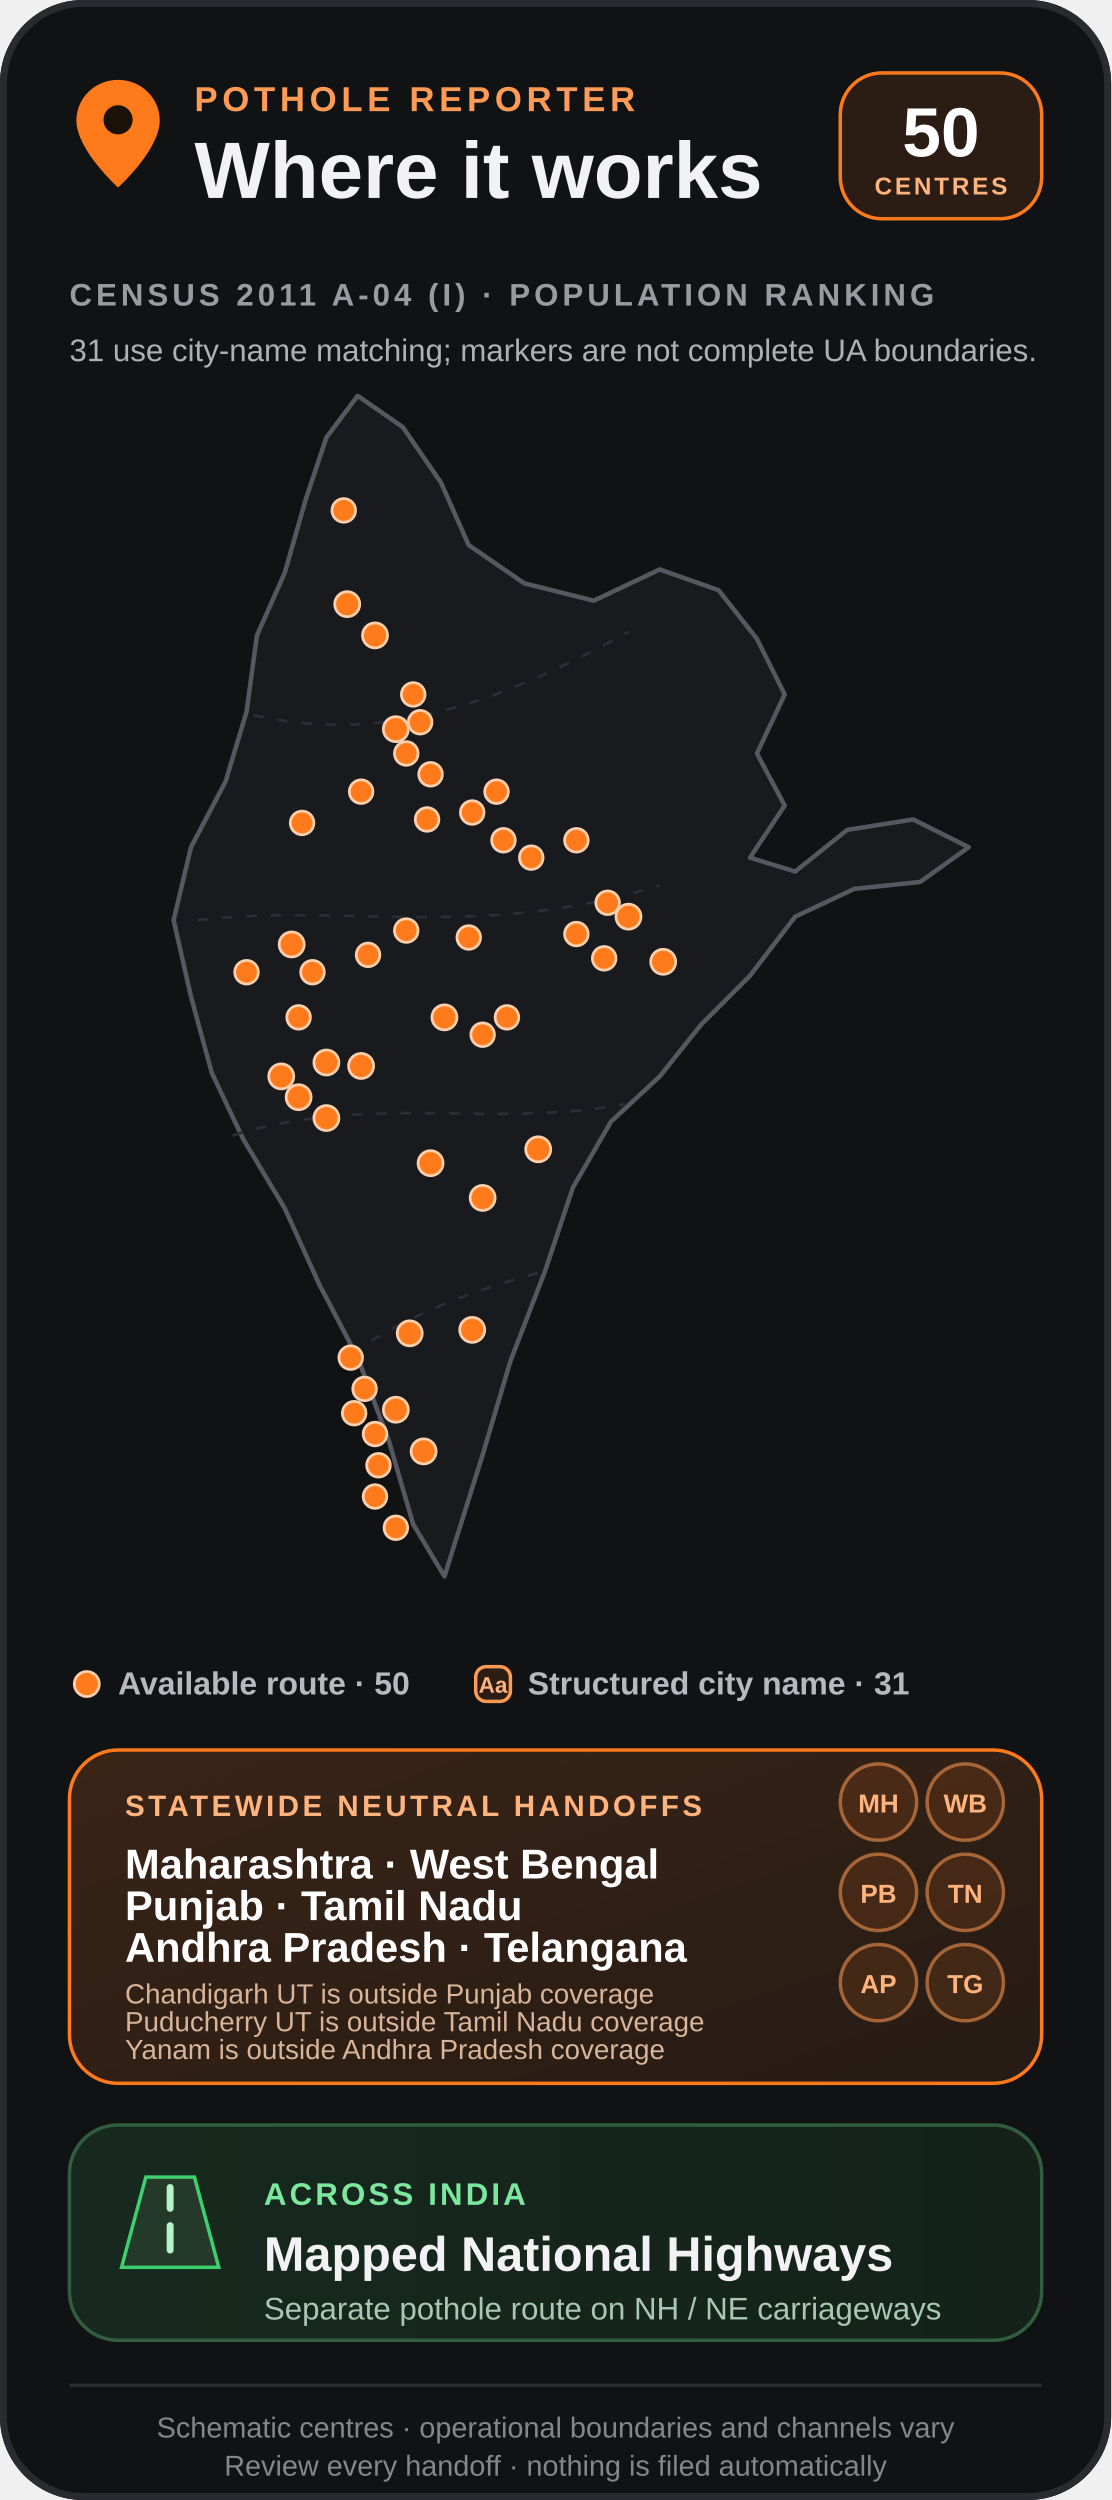
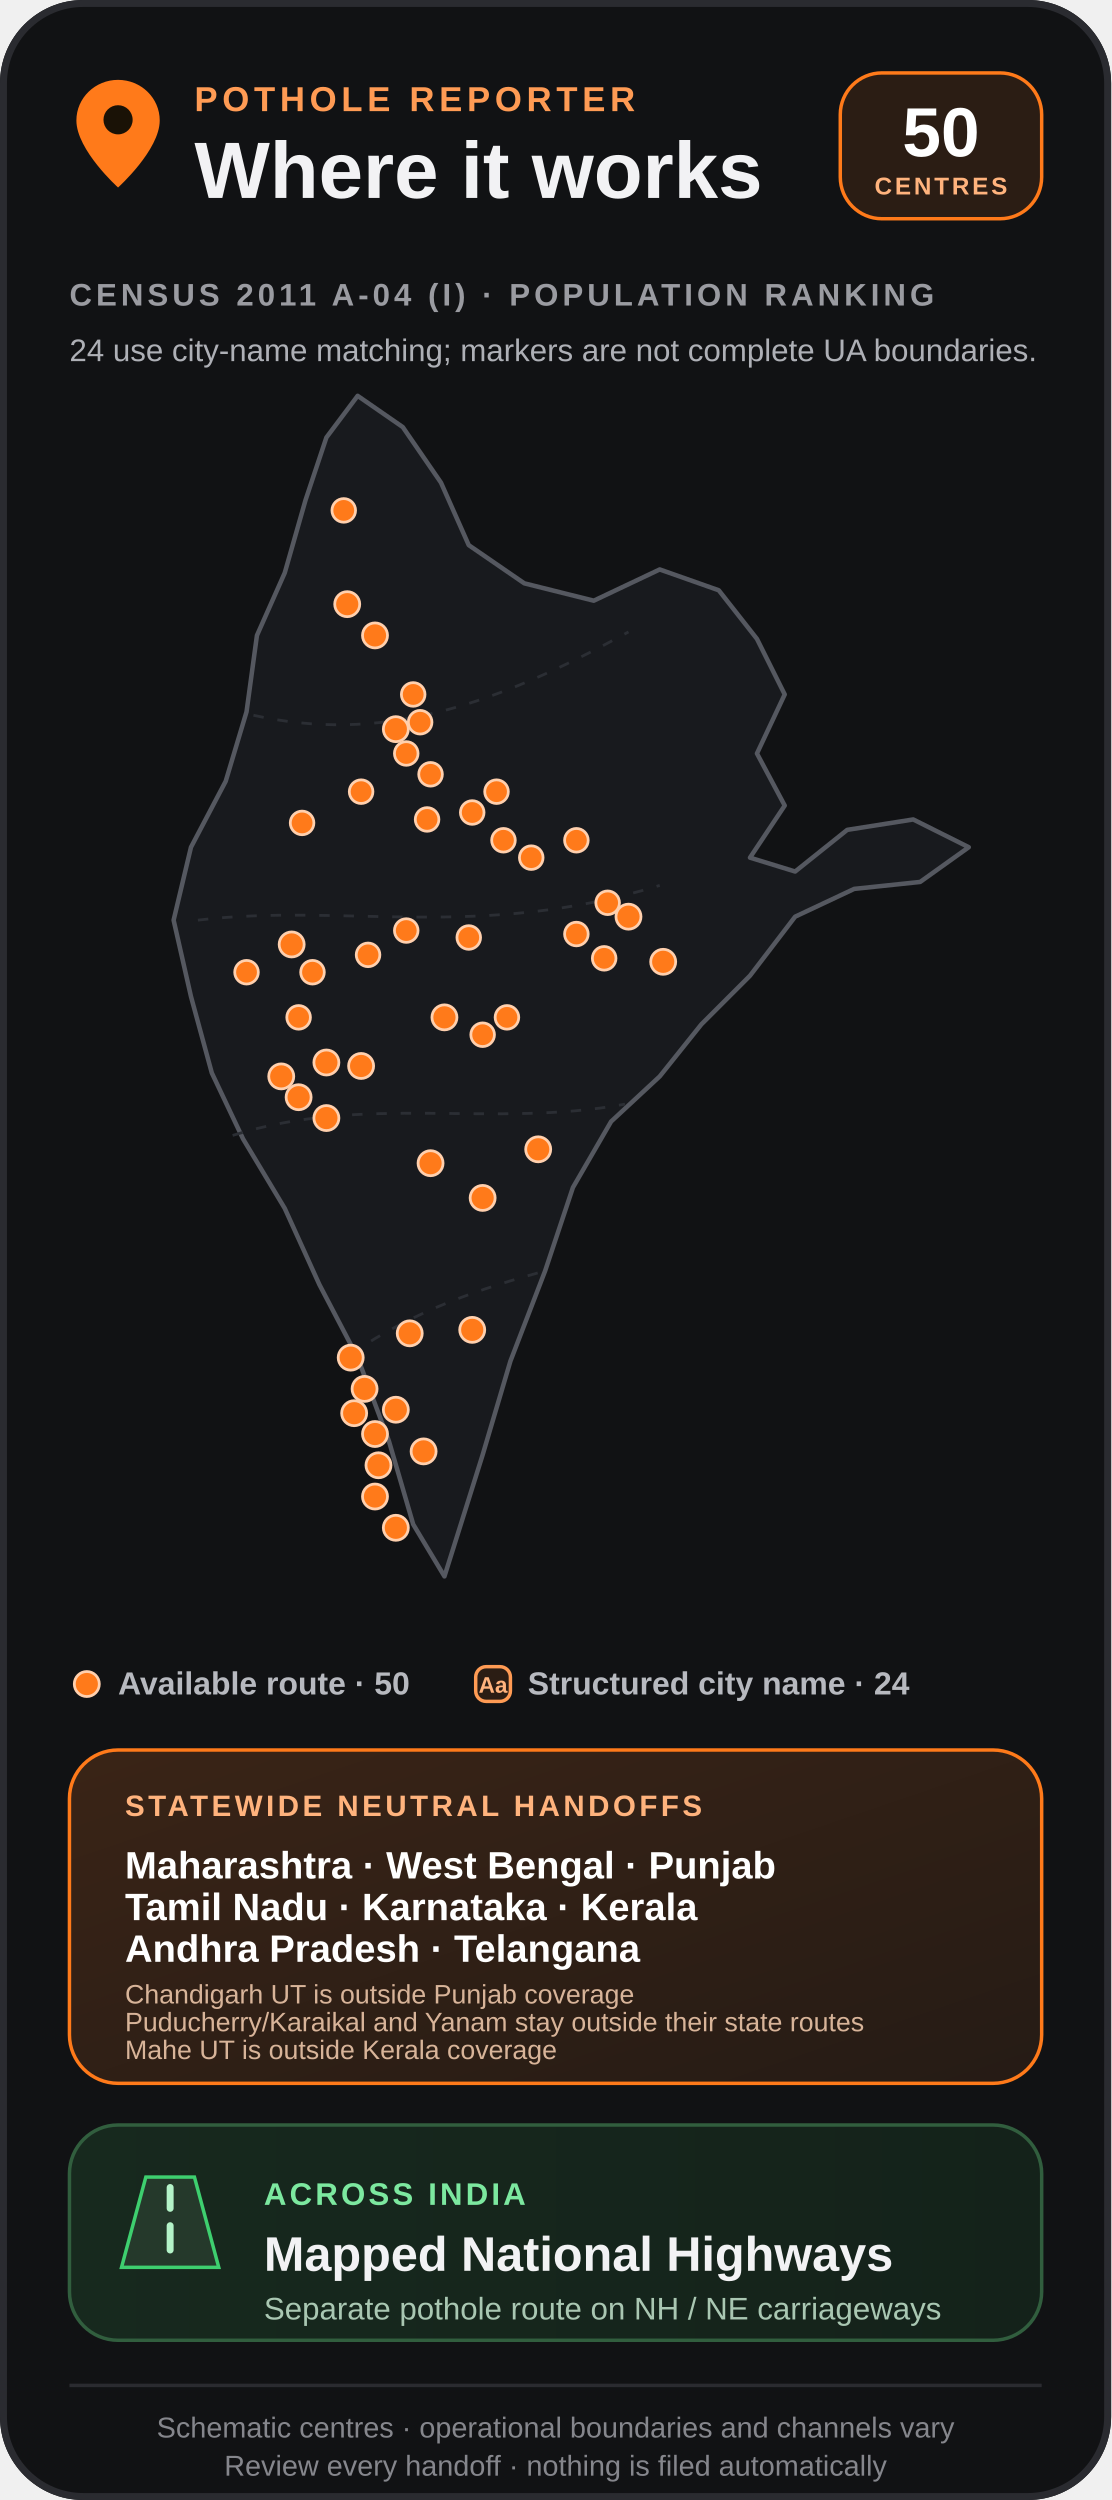
<svg xmlns="http://www.w3.org/2000/svg" width="320" height="720" viewBox="0 0 320 720" role="img" aria-labelledby="title description">
  <defs>
    <linearGradient id="state-card" x1="0" y1="0" x2="1" y2="1">
      <stop offset="0" stop-color="#3a2416" />
      <stop offset="1" stop-color="#251b15" />
    </linearGradient>
    <linearGradient id="road-card" x1="0" y1="0" x2="1" y2="0">
      <stop offset="0" stop-color="#17291e" />
      <stop offset="1" stop-color="#14221a" />
    </linearGradient>
    <style>
      text { font-family: -apple-system, BlinkMacSystemFont, "Segoe UI", Arial, sans-serif; }
      .eyebrow { fill: #ff9b54; font-size: 10px; font-weight: 700; letter-spacing: 1.35px; }
      .heading { fill: #f2f2f4; font-size: 23px; font-weight: 750; }
      .section { fill: #9a9ba1; font-size: 9px; font-weight: 700; letter-spacing: 1.15px; }
      .map-outline { fill: #181a1e; stroke: #555860; stroke-width: 1.3; stroke-linejoin: round; }
      .map-inner { fill: none; stroke: #2b2e34; stroke-width: 0.8; stroke-dasharray: 3 4; }
      .marker circle { vector-effect: non-scaling-stroke; }
      .marker.available circle { fill: #ff7a1a; stroke: #ffd0ae; stroke-width: 0.8; }
      .legend { fill: #b7b9bf; font-size: 9.2px; font-weight: 600; }
      .small { fill: #aeb0b6; font-size: 9px; font-weight: 500; }
    </style>
  </defs>
  <rect width="320" height="720" rx="24" fill="#111214" />
  <rect x="1" y="1" width="318" height="718" rx="23" fill="none" stroke="#2a2b30" stroke-width="2" />
  <g transform="translate(22 23)">
    <path d="M12 0C5.4 0 0 5.2 0 11.7 0 20.2 12 31 12 31s12-10.8 12-19.3C24 5.2 18.6 0 12 0Z" fill="#ff7a1a" />
    <circle cx="12" cy="11.5" r="4.2" fill="#1a1206" />
  </g>
  <text x="56" y="32" class="eyebrow">POTHOLE REPORTER</text>
  <text x="56" y="57" class="heading">Where it works</text>
  <g transform="translate(242 21)">
    <rect width="58" height="42" rx="12" fill="#2b1d14" stroke="#ff7a1a" />
    <text x="29" y="24" text-anchor="middle" fill="#ffffff" font-size="20" font-weight="800">50</text>
    <text x="29" y="35" text-anchor="middle" fill="#ffb37d" font-size="7" font-weight="800" letter-spacing="0.8">CENTRES</text>
  </g>
  <text x="20" y="88" class="section">CENSUS 2011 A-04 (I) · POPULATION RANKING</text>
-   <text x="20" y="104" class="small">31 use city-name matching; markers are not complete UA boundaries.</text>
+   <text x="20" y="104" class="small">24 use city-name matching; markers are not complete UA boundaries.</text>
  <g aria-label="Schematic map of India" transform="translate(0 40)">
    <path class="map-outline" d="M103 74 116 83 127 99 135 117 151 128 171 133 190 124 207 130 218 144 226 160 218 177 226 192 216 207 229 211 244 199 263 196 279 204 265 214 246 216 229 224 216 241 202 255 190 270 176 283 165 302 157 326 147 352 139 379 128 414 119 399 112 375 103 351 92 330 82 308 70 288 61 269 55 247 50 225 55 204 65 185 71 165 74 143 82 125 88 104 94 86Z" />
    <path class="map-inner" d="M73 166C109 174 141 164 181 142M57 225C99 220 138 231 190 215M67 287C105 275 142 285 180 278M101 350C120 337 139 331 157 326" />
    <g class="marker available" data-city-rank="1" data-city-id="mumbai" transform="translate(86 276)">
      <circle r="3.6" />
    </g>
    <g class="marker available" data-city-rank="2" data-city-id="delhi" transform="translate(114 170)">
      <circle r="3.6" />
    </g>
    <g class="marker available" data-city-rank="3" data-city-id="kolkata" transform="translate(191 237)">
      <circle r="3.6" />
    </g>
    <g class="marker available" data-city-rank="4" data-city-id="chennai" transform="translate(136 343)">
      <circle r="3.6" />
    </g>
    <g class="marker available" data-city-rank="5" data-city-id="bengaluru" transform="translate(118 344)">
      <circle r="3.6" />
    </g>
    <g class="marker available" data-city-rank="6" data-city-id="hyderabad" transform="translate(124 295)">
      <circle r="3.6" />
    </g>
    <g class="marker available" data-city-rank="7" data-city-id="ahmedabad" transform="translate(84 232)">
      <circle r="3.6" />
    </g>
    <g class="marker available" data-city-rank="8" data-city-id="pune" transform="translate(94 282)">
      <circle r="3.6" />
    </g>
    <g class="marker available" data-city-rank="9" data-city-id="surat" transform="translate(86 253)">
      <circle r="3.4" />
    </g>
    <g class="marker available" data-city-rank="10" data-city-id="jaipur" transform="translate(104 188)">
      <circle r="3.4" />
    </g>
    <g class="marker available" data-city-rank="11" data-city-id="kanpur" transform="translate(136 194)">
      <circle r="3.4" />
    </g>
    <g class="marker available" data-city-rank="12" data-city-id="lucknow" transform="translate(143 188)">
      <circle r="3.4" />
    </g>
    <g class="marker available" data-city-rank="13" data-city-id="nagpur" transform="translate(128 253)">
      <circle r="3.6" />
    </g>
    <g class="marker available" data-city-rank="14" data-city-id="ghaziabad" transform="translate(121 168)">
      <circle r="3.4" />
    </g>
    <g class="marker available" data-city-rank="15" data-city-id="indore" transform="translate(106 235)">
      <circle r="3.4" />
    </g>
    <g class="marker available" data-city-rank="16" data-city-id="coimbatore" transform="translate(114 366)">
      <circle r="3.6" />
    </g>
    <g class="marker available" data-city-rank="17" data-city-id="kochi" transform="translate(109 382)">
-       <circle r="3.4" />
+       <circle r="3.6" />
    </g>
    <g class="marker available" data-city-rank="18" data-city-id="patna" transform="translate(166 202)">
      <circle r="3.4" />
    </g>
    <g class="marker available" data-city-rank="19" data-city-id="kozhikode" transform="translate(105 360)">
-       <circle r="3.4" />
+       <circle r="3.6" />
    </g>
    <g class="marker available" data-city-rank="20" data-city-id="bhopal" transform="translate(117 228)">
      <circle r="3.4" />
    </g>
    <g class="marker available" data-city-rank="21" data-city-id="thrissur" transform="translate(108 373)">
-       <circle r="3.4" />
+       <circle r="3.6" />
    </g>
    <g class="marker available" data-city-rank="22" data-city-id="vadodara" transform="translate(90 240)">
      <circle r="3.4" />
    </g>
    <g class="marker available" data-city-rank="23" data-city-id="agra" transform="translate(124 183)">
      <circle r="3.4" />
    </g>
    <g class="marker available" data-city-rank="24" data-city-id="visakhapatnam" transform="translate(155 291)">
      <circle r="3.6" />
    </g>
    <g class="marker available" data-city-rank="25" data-city-id="malappuram" transform="translate(102 367)">
-       <circle r="3.4" />
+       <circle r="3.6" />
    </g>
    <g class="marker available" data-city-rank="26" data-city-id="thiruvananthapuram" transform="translate(114 400)">
-       <circle r="3.4" />
+       <circle r="3.6" />
    </g>
    <g class="marker available" data-city-rank="27" data-city-id="kannur" transform="translate(101 351)">
-       <circle r="3.4" />
+       <circle r="3.6" />
    </g>
    <g class="marker available" data-city-rank="28" data-city-id="ludhiana" transform="translate(108 143)">
      <circle r="3.6" />
    </g>
    <g class="marker available" data-city-rank="29" data-city-id="nashik" transform="translate(94 266)">
      <circle r="3.6" />
    </g>
    <g class="marker available" data-city-rank="30" data-city-id="vijayawada" transform="translate(139 305)">
      <circle r="3.6" />
    </g>
    <g class="marker available" data-city-rank="31" data-city-id="madurai" transform="translate(122 378)">
      <circle r="3.6" />
    </g>
    <g class="marker available" data-city-rank="32" data-city-id="varanasi" transform="translate(153 207)">
      <circle r="3.4" />
    </g>
    <g class="marker available" data-city-rank="33" data-city-id="meerut" transform="translate(119 160)">
      <circle r="3.4" />
    </g>
    <g class="marker available" data-city-rank="34" data-city-id="faridabad" transform="translate(117 177)">
      <circle r="3.4" />
    </g>
    <g class="marker available" data-city-rank="35" data-city-id="rajkot" transform="translate(71 240)">
      <circle r="3.4" />
    </g>
    <g class="marker available" data-city-rank="36" data-city-id="jamshedpur" transform="translate(174 236)">
      <circle r="3.4" />
    </g>
    <g class="marker available" data-city-rank="37" data-city-id="jabalpur" transform="translate(135 230)">
      <circle r="3.4" />
    </g>
    <g class="marker available" data-city-rank="38" data-city-id="srinagar" transform="translate(99 107)">
      <circle r="3.4" />
    </g>
    <g class="marker available" data-city-rank="39" data-city-id="asansol" transform="translate(181 224)">
      <circle r="3.6" />
    </g>
    <g class="marker available" data-city-rank="40" data-city-id="vasai-virar" transform="translate(81 270)">
      <circle r="3.6" />
    </g>
    <g class="marker available" data-city-rank="41" data-city-id="prayagraj" transform="translate(145 202)">
      <circle r="3.4" />
    </g>
    <g class="marker available" data-city-rank="42" data-city-id="dhanbad" transform="translate(175 220)">
      <circle r="3.4" />
    </g>
    <g class="marker available" data-city-rank="43" data-city-id="chhatrapati-sambhajinagar" transform="translate(104 267)">
      <circle r="3.6" />
    </g>
    <g class="marker available" data-city-rank="44" data-city-id="amritsar" transform="translate(100 134)">
      <circle r="3.6" />
    </g>
    <g class="marker available" data-city-rank="45" data-city-id="jodhpur" transform="translate(87 197)">
      <circle r="3.4" />
    </g>
    <g class="marker available" data-city-rank="46" data-city-id="ranchi" transform="translate(166 229)">
      <circle r="3.4" />
    </g>
    <g class="marker available" data-city-rank="47" data-city-id="raipur" transform="translate(146 253)">
      <circle r="3.4" />
    </g>
    <g class="marker available" data-city-rank="48" data-city-id="kollam" transform="translate(108 391)">
-       <circle r="3.4" />
+       <circle r="3.6" />
    </g>
    <g class="marker available" data-city-rank="49" data-city-id="gwalior" transform="translate(123 196)">
      <circle r="3.4" />
    </g>
    <g class="marker available" data-city-rank="50" data-city-id="durg-bhilai" transform="translate(139 258)">
      <circle r="3.4" />
    </g>
  </g>
  <g transform="translate(20 480)">
    <circle cx="5" cy="5" r="3.6" fill="#ff7a1a" stroke="#ffd0ae" stroke-width="0.8" />
    <text x="14" y="8" class="legend">Available route · 50</text>
    <rect x="117" y="0" width="10" height="10" rx="3" fill="#2b1d14" stroke="#ff9b54" />
    <text x="122" y="7.5" text-anchor="middle" fill="#ffb37d" font-size="6.5" font-weight="800">Aa</text>
-     <text x="132" y="8" class="legend">Structured city name · 31</text>
+     <text x="132" y="8" class="legend">Structured city name · 24</text>
  </g>
  <rect x="20" y="504" width="280" height="96" rx="14" fill="url(#state-card)" stroke="#ff7a1a" />
  <text x="36" y="523" fill="#ffb37d" font-size="8.5" font-weight="800" letter-spacing="1">STATEWIDE NEUTRAL HANDOFFS</text>
-   <text x="36" y="541" fill="#ffffff" font-size="12" font-weight="750">Maharashtra · West Bengal</text>
-   <text x="36" y="553" fill="#ffffff" font-size="12" font-weight="750">Punjab · Tamil Nadu</text>
-   <text x="36" y="565" fill="#ffffff" font-size="12" font-weight="750">Andhra Pradesh · Telangana</text>
-   <text x="36" y="577" fill="#d8b499" font-size="8">Chandigarh UT is outside Punjab coverage</text>
-   <text x="36" y="585" fill="#d8b499" font-size="8">Puducherry UT is outside Tamil Nadu coverage</text>
-   <text x="36" y="593" fill="#d8b499" font-size="8">Yanam is outside Andhra Pradesh coverage</text>
-   <g transform="translate(253 519)">
-     <circle cx="0" cy="0" r="11" fill="#ff7a1a" fill-opacity="0.12" stroke="#ff9b54" stroke-opacity="0.55" />
-     <text x="0" y="3" text-anchor="middle" fill="#ffb37d" font-size="7.5" font-weight="800">MH</text>
-     <circle cx="25" cy="0" r="11" fill="#ff7a1a" fill-opacity="0.12" stroke="#ff9b54" stroke-opacity="0.55" />
-     <text x="25" y="3" text-anchor="middle" fill="#ffb37d" font-size="7.5" font-weight="800">WB</text>
-     <circle cx="0" cy="26" r="11" fill="#ff7a1a" fill-opacity="0.12" stroke="#ff9b54" stroke-opacity="0.55" />
-     <text x="0" y="29" text-anchor="middle" fill="#ffb37d" font-size="7.5" font-weight="800">PB</text>
-     <circle cx="25" cy="26" r="11" fill="#ff7a1a" fill-opacity="0.12" stroke="#ff9b54" stroke-opacity="0.55" />
-     <text x="25" y="29" text-anchor="middle" fill="#ffb37d" font-size="7.5" font-weight="800">TN</text>
-     <circle cx="0" cy="52" r="11" fill="#ff7a1a" fill-opacity="0.12" stroke="#ff9b54" stroke-opacity="0.55" />
-     <text x="0" y="55" text-anchor="middle" fill="#ffb37d" font-size="7.5" font-weight="800">AP</text>
-     <circle cx="25" cy="52" r="11" fill="#ff7a1a" fill-opacity="0.12" stroke="#ff9b54" stroke-opacity="0.55" />
-     <text x="25" y="55" text-anchor="middle" fill="#ffb37d" font-size="7.5" font-weight="800">TG</text>
-   </g>
+   <text x="36" y="541" fill="#ffffff" font-size="11" font-weight="750">Maharashtra · West Bengal · Punjab</text>
+   <text x="36" y="553" fill="#ffffff" font-size="11" font-weight="750">Tamil Nadu · Karnataka · Kerala</text>
+   <text x="36" y="565" fill="#ffffff" font-size="11" font-weight="750">Andhra Pradesh · Telangana</text>
+   <text x="36" y="577" fill="#d8b499" font-size="7.7">Chandigarh UT is outside Punjab coverage</text>
+   <text x="36" y="585" fill="#d8b499" font-size="7.7">Puducherry/Karaikal and Yanam stay outside their state routes</text>
+   <text x="36" y="593" fill="#d8b499" font-size="7.7">Mahe UT is outside Kerala coverage</text>
  <rect x="20" y="612" width="280" height="62" rx="14" fill="url(#road-card)" stroke="#315e3e" />
  <g transform="translate(35 627)">
    <path d="M0 26 7 0h14l7 26Z" fill="#25392b" stroke="#3ecf6f" />
    <path d="M14 3v6m0 5v7" stroke="#b4f3c8" stroke-width="2" stroke-linecap="round" />
  </g>
  <text x="76" y="635" fill="#7ce89f" font-size="9" font-weight="800" letter-spacing="0.9">ACROSS INDIA</text>
  <text x="76" y="654" fill="#f2f2f4" font-size="14" font-weight="750">Mapped National Highways</text>
  <text x="76" y="668" fill="#a9c7b2" font-size="9">Separate pothole route on NH / NE carriageways</text>
  <line x1="20" y1="687" x2="300" y2="687" stroke="#2a2b30" />
  <text x="160" y="702" text-anchor="middle" fill="#85868c" font-size="8.3">Schematic centres · operational boundaries and channels vary</text>
  <text x="160" y="713" text-anchor="middle" fill="#85868c" font-size="8.3">Review every handoff · nothing is filed automatically</text>
</svg>
